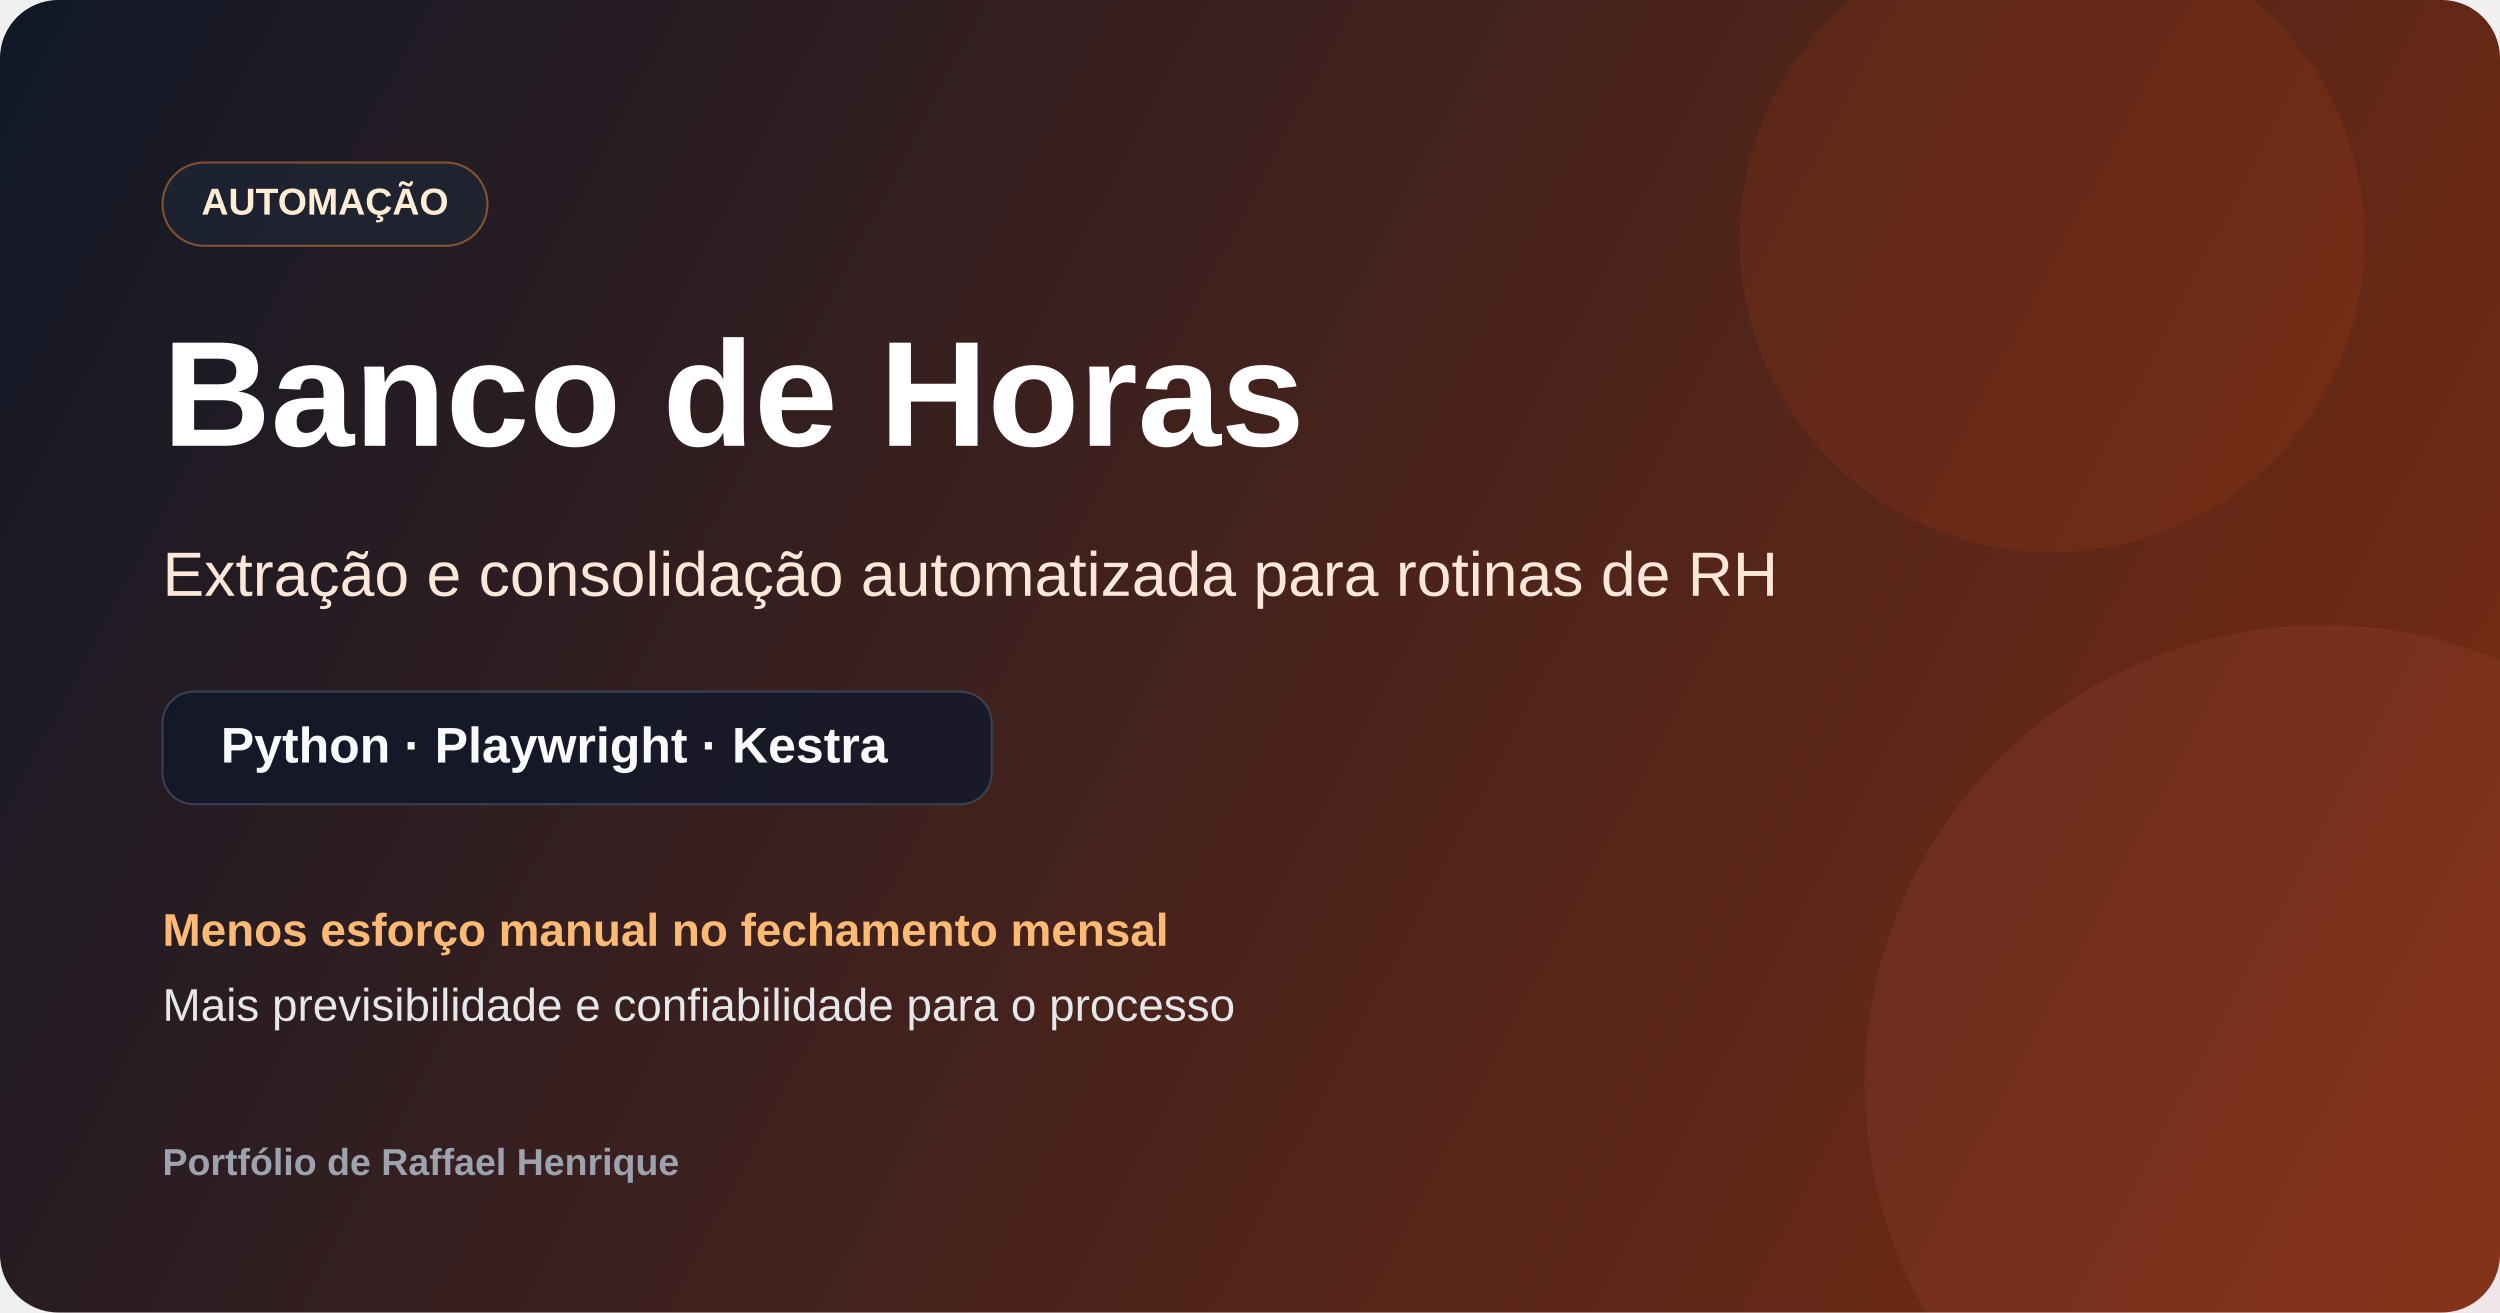
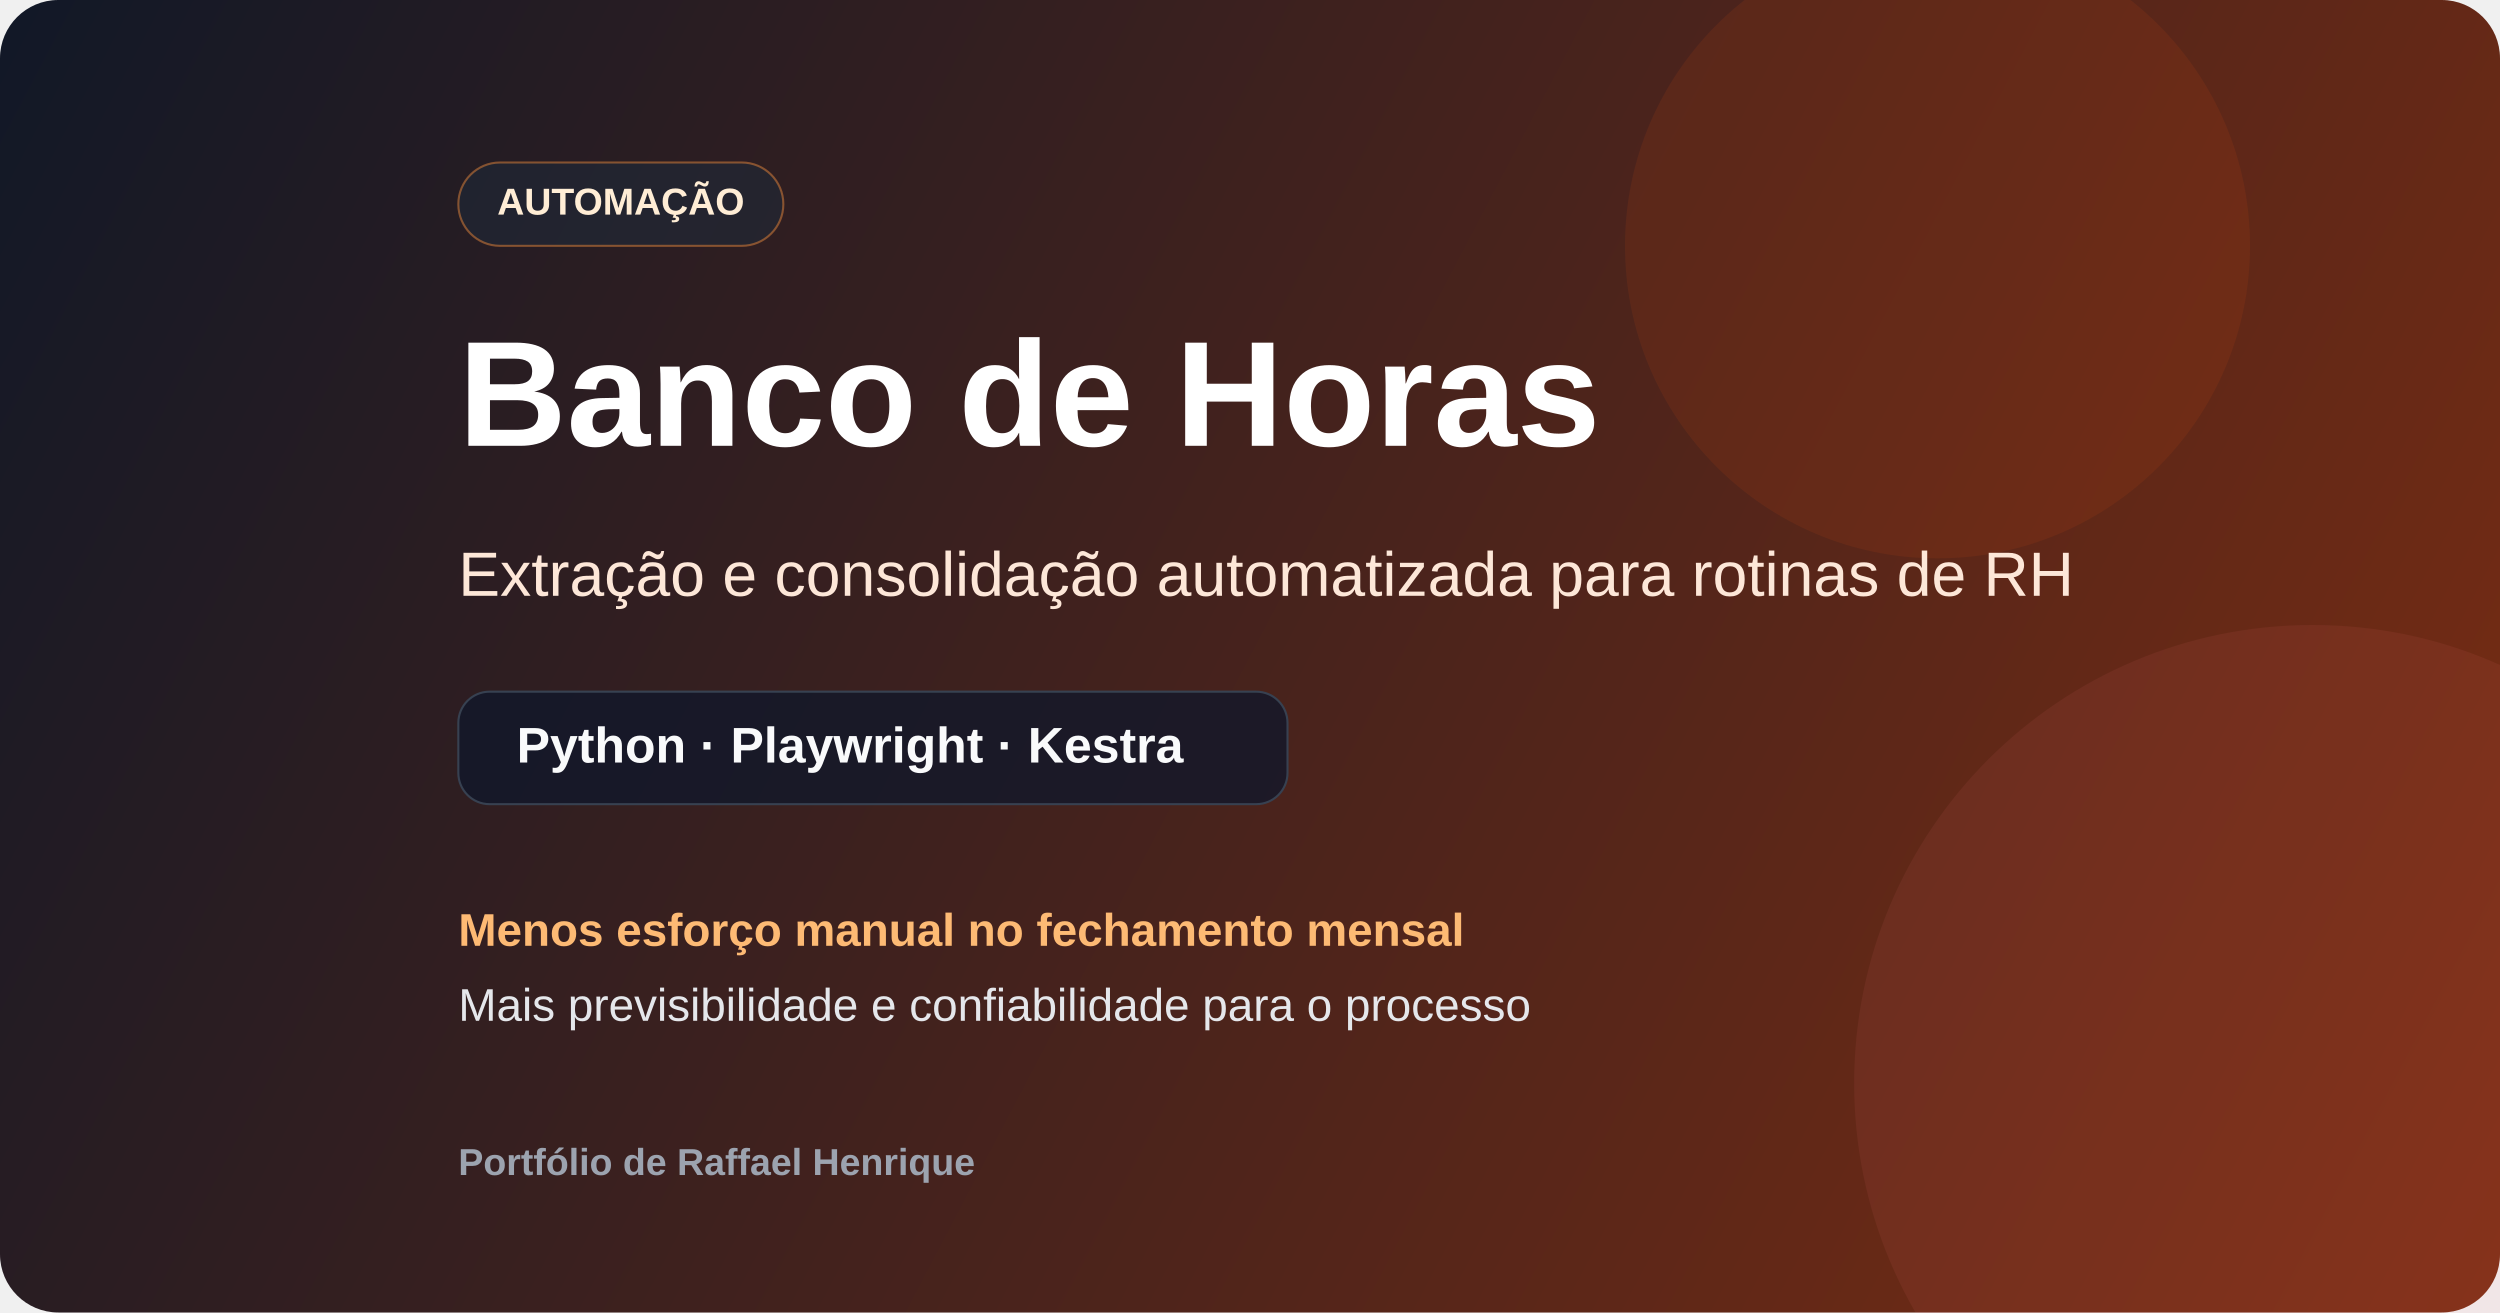
<svg xmlns="http://www.w3.org/2000/svg" width="1200" height="630" viewBox="0 0 1200 630" fill="none">
  <defs>
    <linearGradient id="bg" x1="0" y1="0" x2="1200" y2="630" gradientUnits="userSpaceOnUse">
      <stop stop-color="#111827" />
      <stop offset="1" stop-color="#7C2D12" />
    </linearGradient>
  </defs>
  <rect width="1200" height="630" rx="28" fill="url(#bg)" />
-   <circle cx="985" cy="115" r="150" fill="#EA580C" fill-opacity="0.10" />
-   <circle cx="1115" cy="520" r="220" fill="#FB7185" fill-opacity="0.08" />
-   <rect x="78" y="78" width="156" height="40" rx="20" fill="#1F2937" fill-opacity="0.60" stroke="#FB923C" stroke-opacity="0.45" />
-   <text x="156" y="103" text-anchor="middle" fill="#FFEDD5" font-family="Segoe UI, Arial, sans-serif" font-size="18" font-weight="700">AUTOMAÇÃO</text>
-   <text x="78" y="214" fill="#FFFFFF" font-family="Segoe UI, Arial, sans-serif" font-size="72" font-weight="800">Banco de Horas</text>
-   <text x="78" y="286" fill="#FDE7D8" font-family="Segoe UI, Arial, sans-serif" font-size="30" font-weight="500">Extração e consolidação automatizada para rotinas de RH</text>
-   <rect x="78" y="332" width="398" height="54" rx="15" fill="#0F172A" fill-opacity="0.76" stroke="#374151" />
-   <text x="106" y="366" fill="#F9FAFB" font-family="Segoe UI, Arial, sans-serif" font-size="24" font-weight="700">Python · Playwright · Kestra</text>
-   <text x="78" y="454" fill="#FDBA74" font-family="Segoe UI, Arial, sans-serif" font-size="22" font-weight="700">Menos esforço manual no fechamento mensal</text>
-   <text x="78" y="490" fill="#E5E7EB" font-family="Segoe UI, Arial, sans-serif" font-size="22" font-weight="500">Mais previsibilidade e confiabilidade para o processo</text>
-   <text x="78" y="564" fill="#9CA3AF" font-family="Segoe UI, Arial, sans-serif" font-size="18" font-weight="600">Portfólio de Raffael Henrique</text>
+   <circle cx="930" cy="118" r="150" fill="#EA580C" fill-opacity="0.10" />
+   <circle cx="1110" cy="520" r="220" fill="#FB7185" fill-opacity="0.08" />
+   <rect x="220" y="78" width="156" height="40" rx="20" fill="#1F2937" fill-opacity="0.60" stroke="#FB923C" stroke-opacity="0.45" />
+   <text x="298" y="103" text-anchor="middle" fill="#FFEDD5" font-family="Segoe UI, Arial, sans-serif" font-size="18" font-weight="700">AUTOMAÇÃO</text>
+   <text x="220" y="214" fill="#FFFFFF" font-family="Segoe UI, Arial, sans-serif" font-size="72" font-weight="800">Banco de Horas</text>
+   <text x="220" y="286" fill="#FDE7D8" font-family="Segoe UI, Arial, sans-serif" font-size="30" font-weight="500">Extração e consolidação automatizada para rotinas de RH</text>
+   <rect x="220" y="332" width="398" height="54" rx="15" fill="#0F172A" fill-opacity="0.76" stroke="#374151" />
+   <text x="248" y="366" fill="#F9FAFB" font-family="Segoe UI, Arial, sans-serif" font-size="24" font-weight="700">Python · Playwright · Kestra</text>
+   <text x="220" y="454" fill="#FDBA74" font-family="Segoe UI, Arial, sans-serif" font-size="22" font-weight="700">Menos esforço manual no fechamento mensal</text>
+   <text x="220" y="490" fill="#E5E7EB" font-family="Segoe UI, Arial, sans-serif" font-size="22" font-weight="500">Mais previsibilidade e confiabilidade para o processo</text>
+   <text x="220" y="564" fill="#9CA3AF" font-family="Segoe UI, Arial, sans-serif" font-size="18" font-weight="600">Portfólio de Raffael Henrique</text>
</svg>
